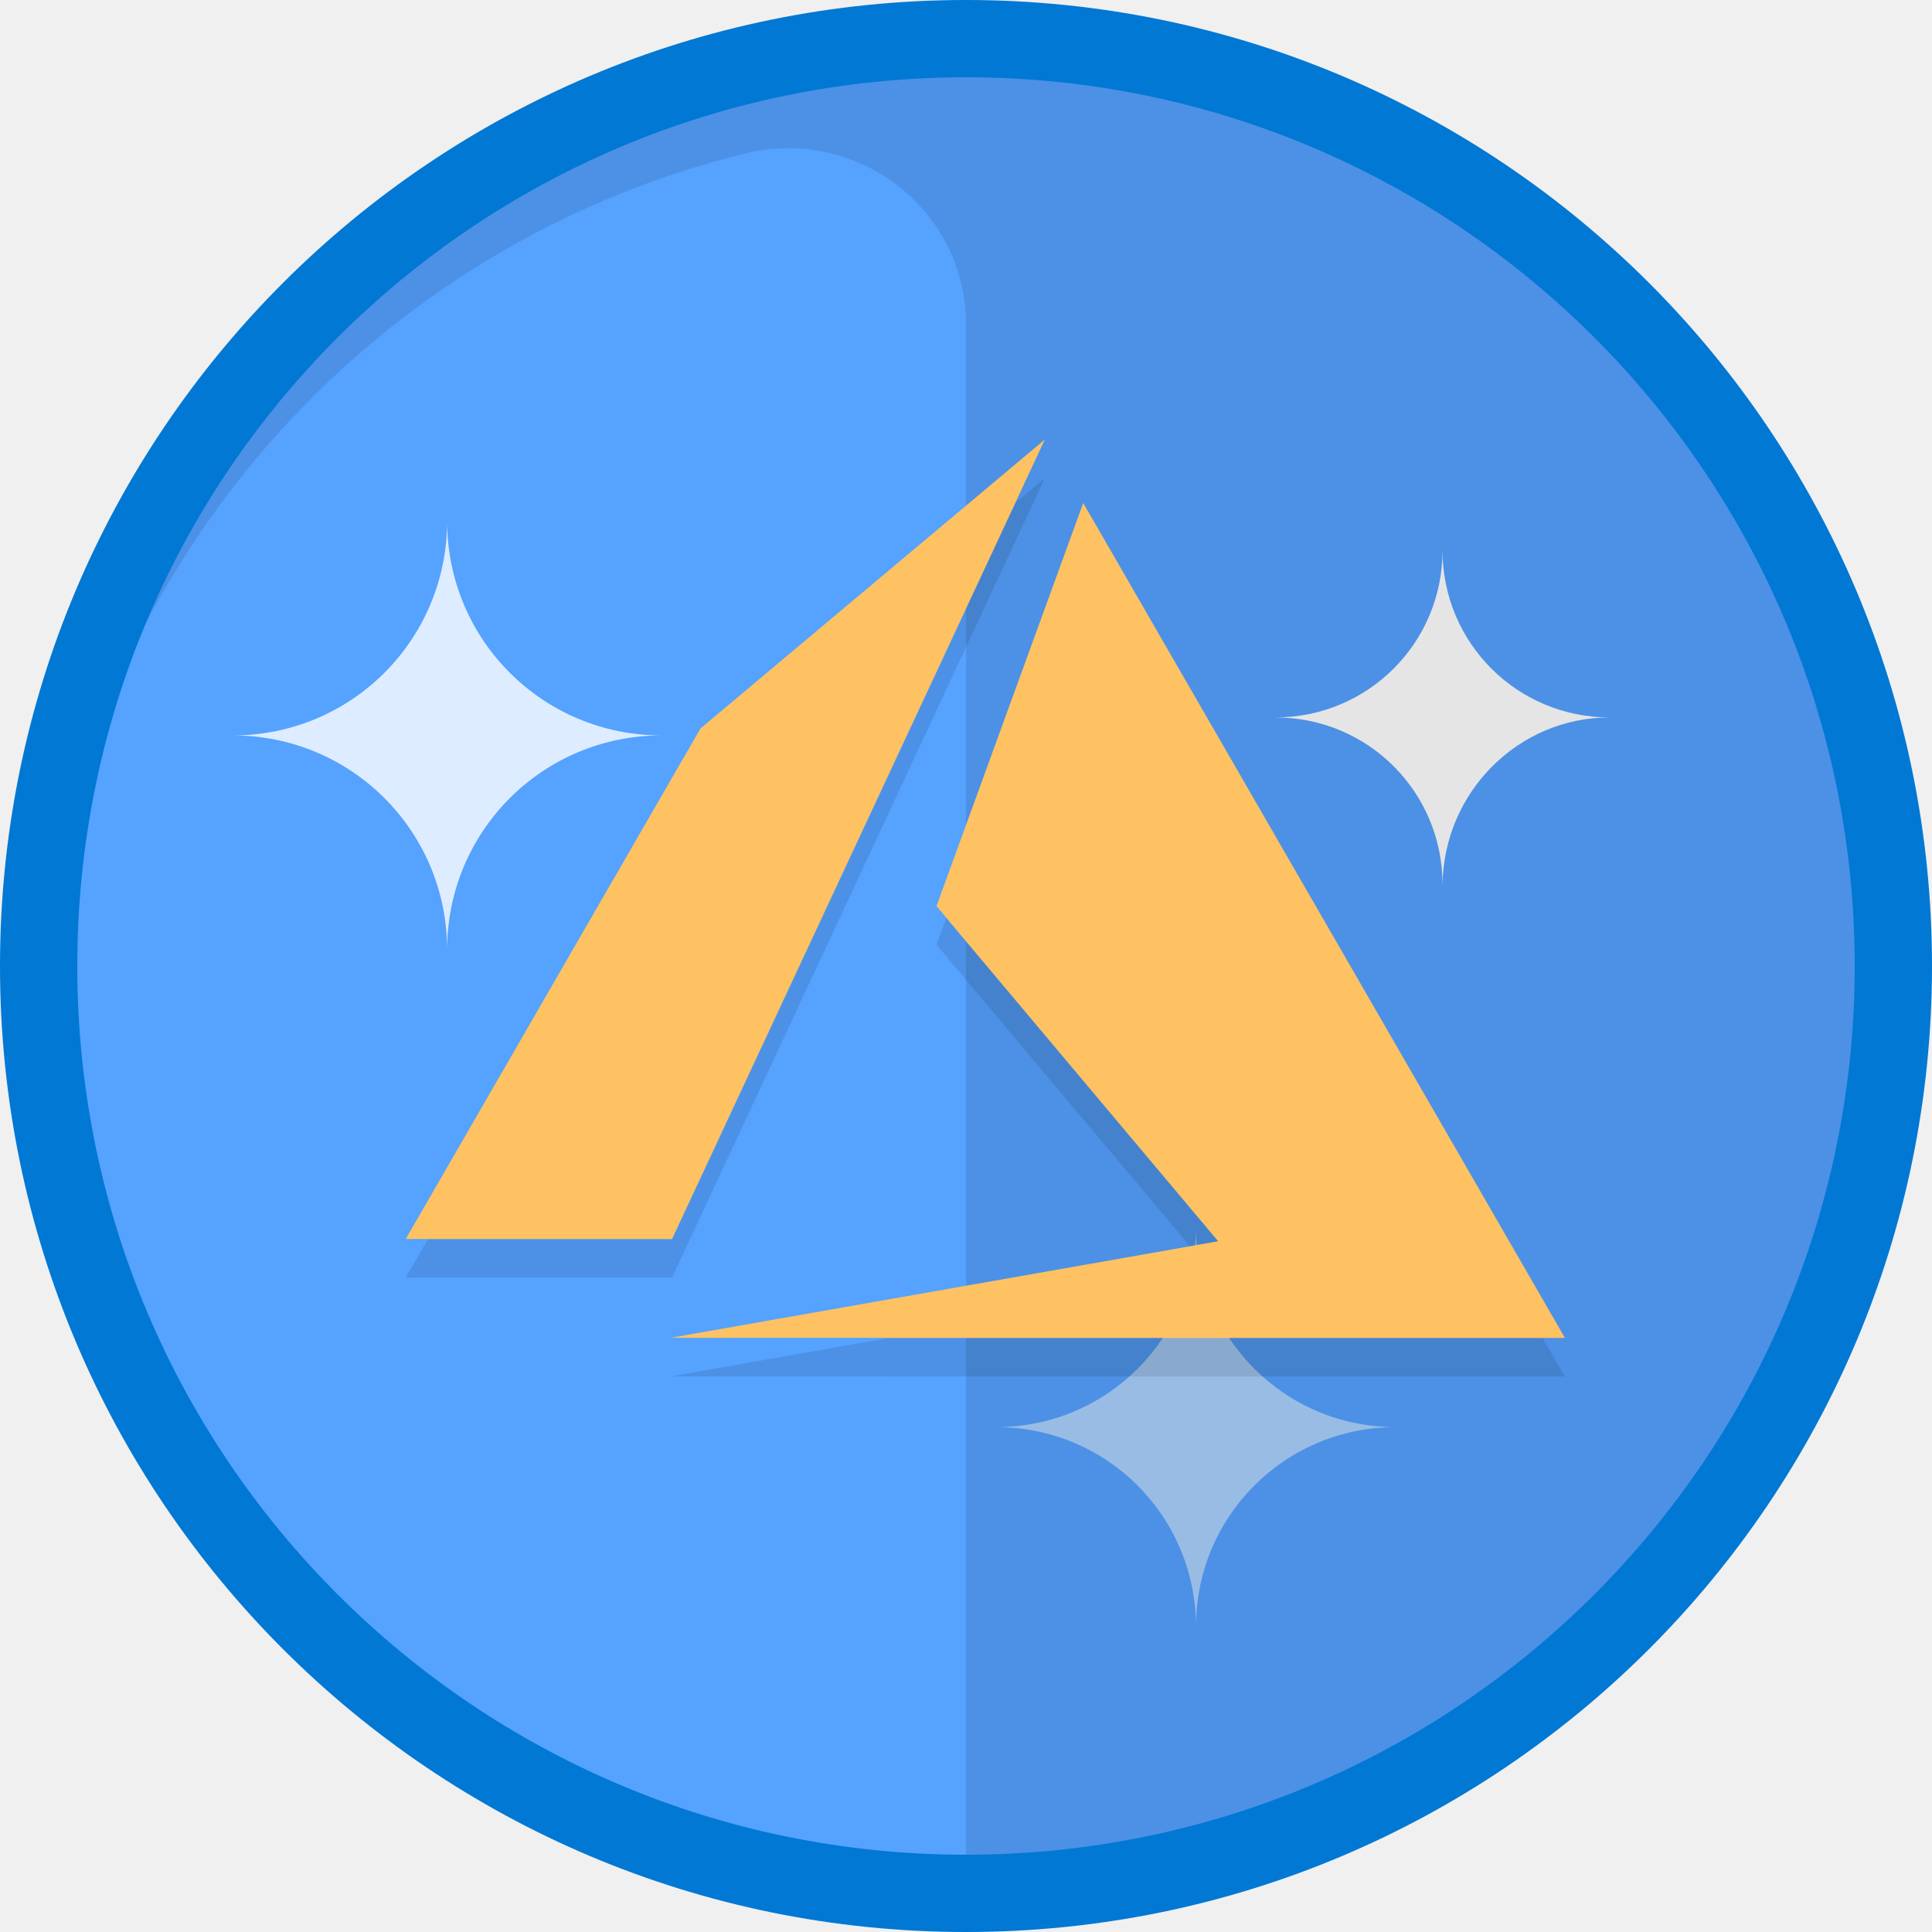
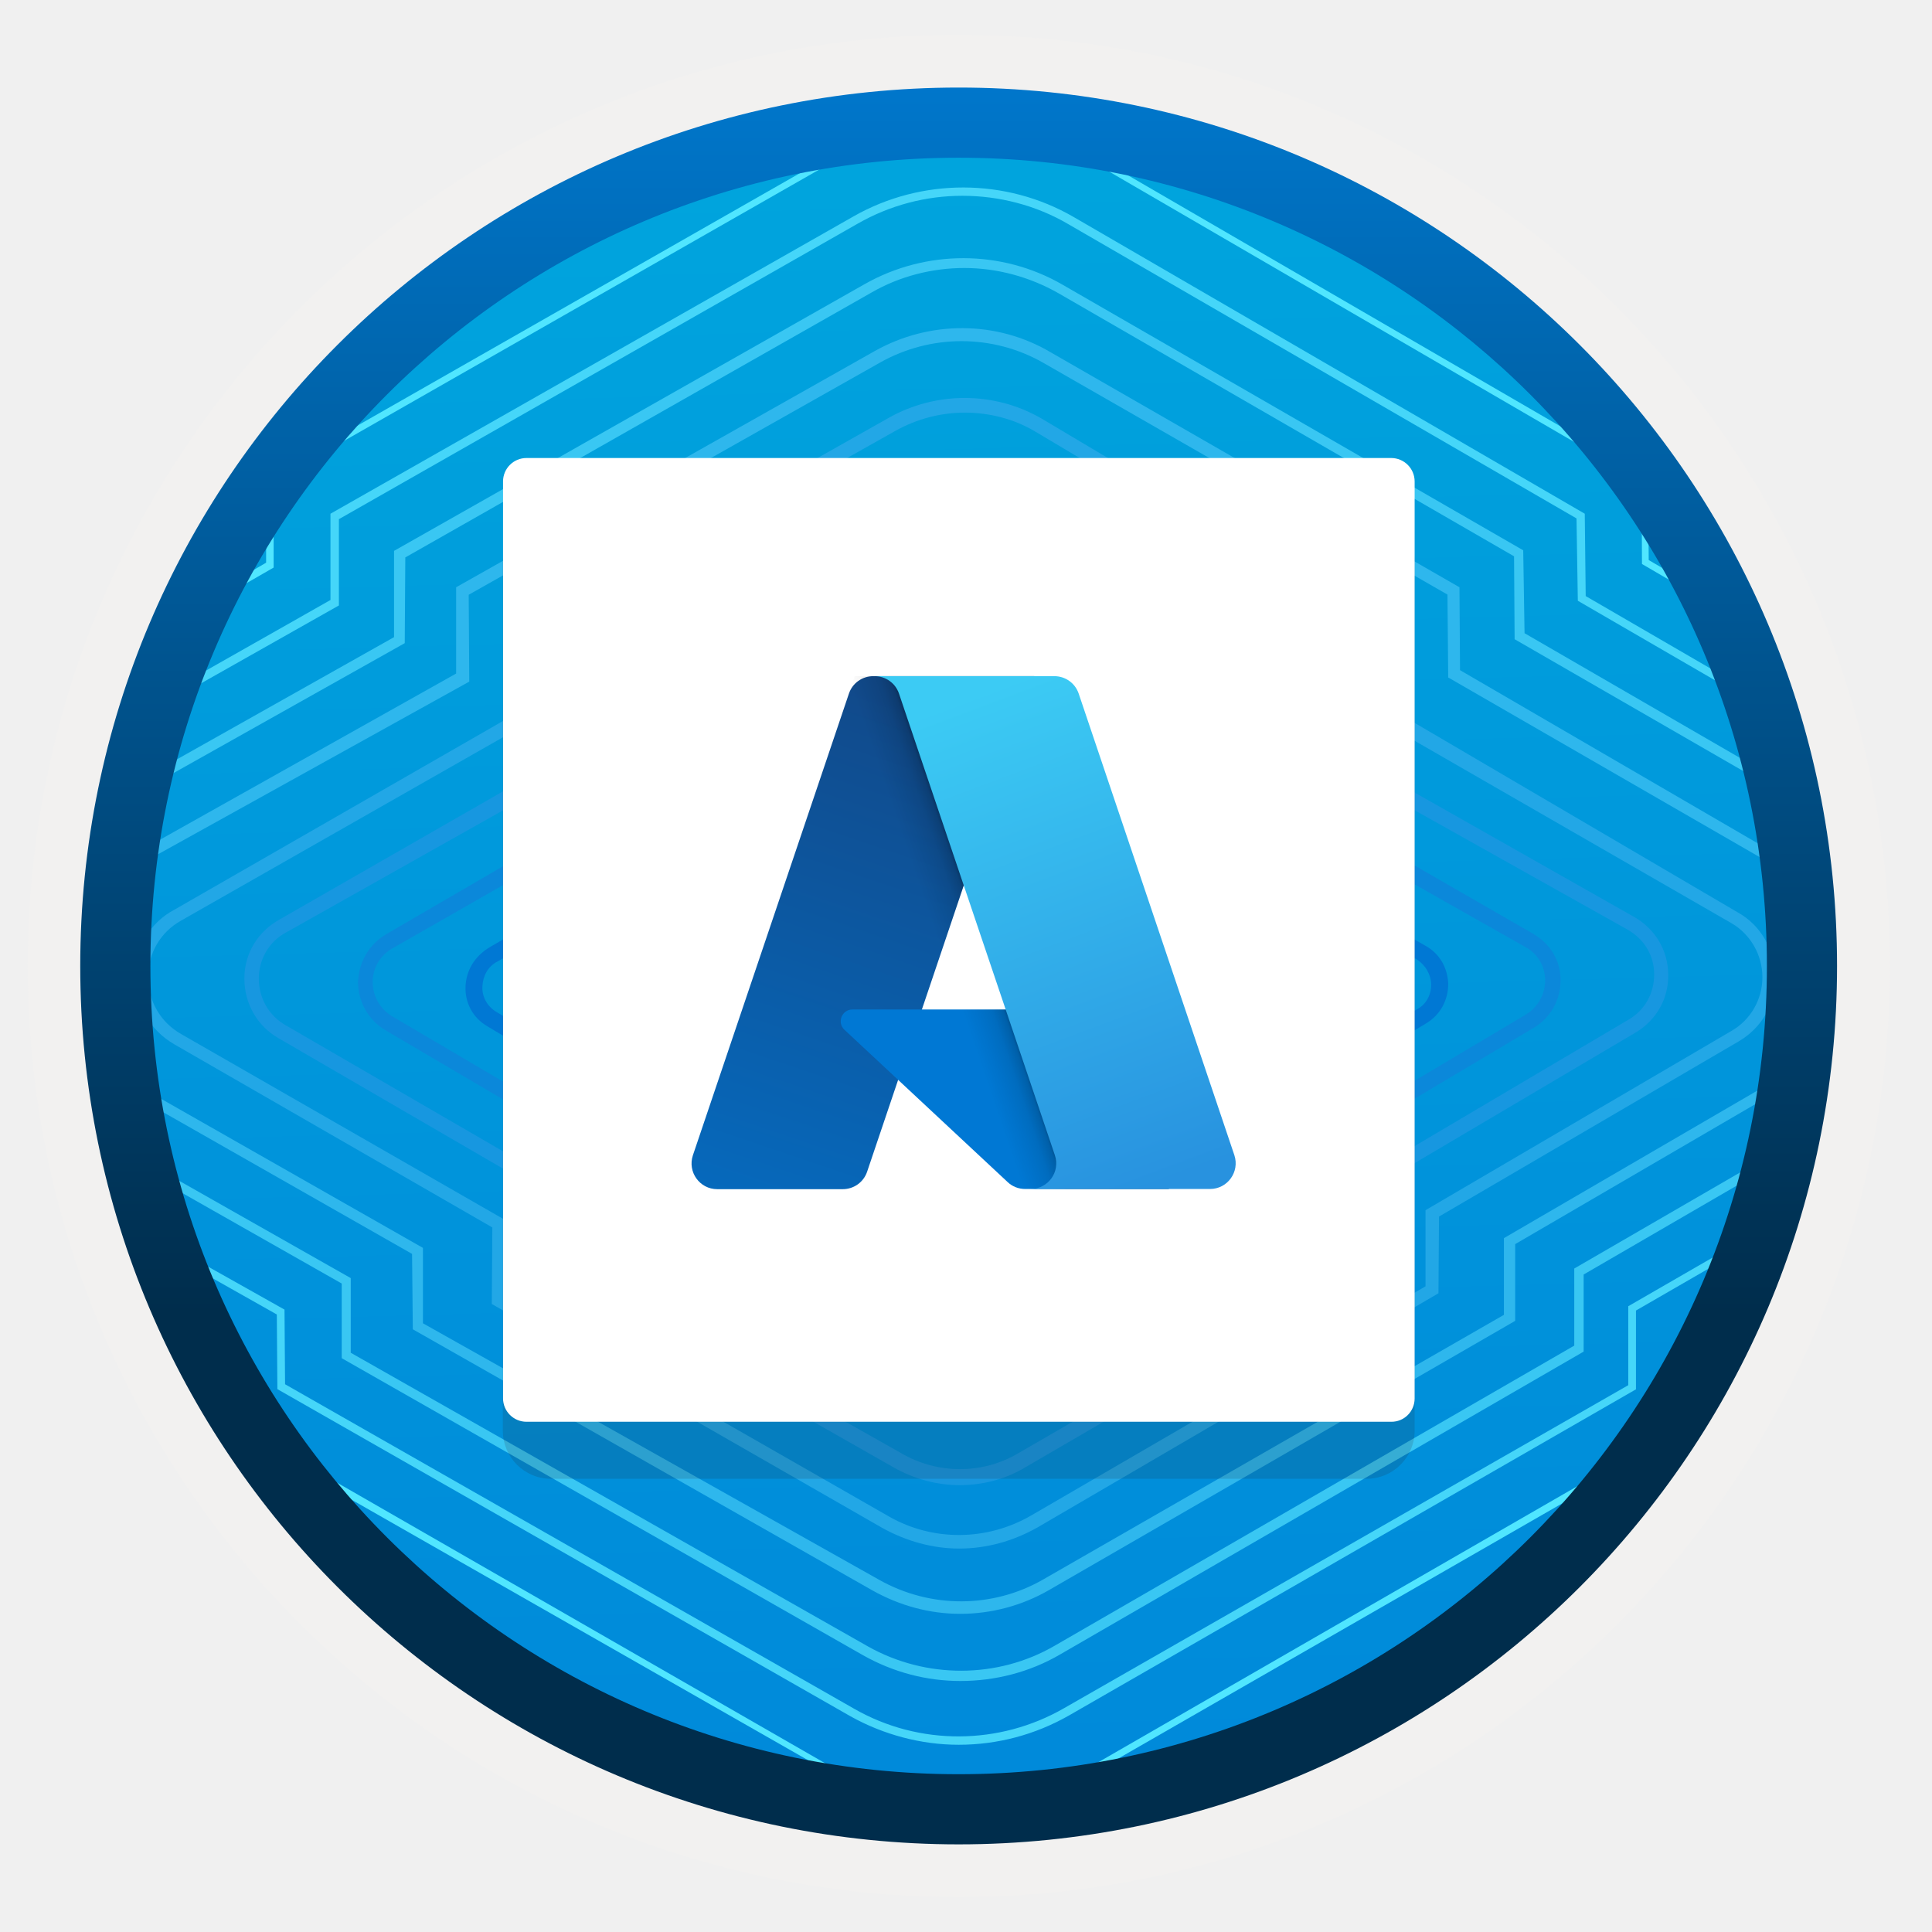
- <svg xmlns="http://www.w3.org/2000/svg" xmlns:xlink="http://www.w3.org/1999/xlink" width="100px" height="100px" viewBox="0 0 100 100" version="1.1">
+ <svg xmlns="http://www.w3.org/2000/svg" width="103" height="103" viewBox="0 0 103 103" fill="none">
+   <path d="M51.118 98.308C25.268 98.308 4.308 77.358 4.308 51.498C4.308 25.638 25.268 4.688 51.118 4.688C76.968 4.688 97.928 25.648 97.928 51.498C97.928 77.348 76.968 98.308 51.118 98.308Z" fill="url(#paint0_linear)" />
+   <path fill-rule="evenodd" clip-rule="evenodd" d="M97.018 51.498C97.018 76.848 76.468 97.398 51.118 97.398C25.768 97.398 5.218 76.848 5.218 51.498C5.218 26.148 25.768 5.598 51.118 5.598C76.468 5.598 97.018 26.148 97.018 51.498ZM51.118 1.858C78.538 1.858 100.758 24.078 100.758 51.498C100.758 78.918 78.528 101.138 51.118 101.138C23.698 101.138 1.478 78.908 1.478 51.498C1.478 24.078 23.698 1.858 51.118 1.858Z" fill="#F2F1F0" />
+   <path d="M50.778 70.528L50.528 70.428L51.308 70.848L51.058 70.708L50.778 70.528Z" fill="#22A7E6" />
+   <path d="M87.538 30.068L91.238 32.228C91.148 32.038 91.048 31.838 90.958 31.648L87.898 29.858L87.868 26.328C87.758 26.158 87.628 25.998 87.518 25.828L87.538 30.068Z" fill="#50E6FF" />
+   <path d="M89.748 73.698C89.858 73.508 89.968 73.318 90.078 73.118L90.088 71.928L90.948 71.428C91.038 71.248 91.128 71.078 91.208 70.898L89.758 71.728L89.748 73.698Z" fill="#50E6FF" />
+   <path d="M14.588 25.648L45.098 8.228C47.008 7.128 49.168 6.598 51.328 6.598C53.518 6.598 55.718 7.168 57.668 8.298L87.288 25.518C87.118 25.288 86.958 25.048 86.788 24.818L57.798 7.988C56.888 7.458 55.918 7.058 54.918 6.778C53.488 6.638 52.048 6.568 50.588 6.568C49.798 6.568 49.018 6.588 48.248 6.628C47.078 6.908 45.948 7.348 44.878 7.958L14.188 25.468V29.998L9.818 32.548C9.718 32.748 9.628 32.958 9.538 33.168L14.588 30.258V25.648V25.648Z" fill="#50E6FF" />
+   <path d="M57.498 94.558C53.678 96.748 48.898 96.788 45.078 94.628L12.948 76.158C13.118 76.428 13.298 76.688 13.478 76.948L44.948 94.908C46.688 95.888 48.618 96.418 50.578 96.528C50.588 96.528 50.598 96.528 50.608 96.528C51.368 96.528 52.118 96.508 52.868 96.468C54.558 96.258 56.218 95.728 57.728 94.838L86.698 78.188L86.978 78.018C87.158 77.768 87.338 77.518 87.518 77.258L57.498 94.558Z" fill="#50E6FF" />
+   <path d="M12.208 71.798L9.758 70.428C9.838 70.598 9.908 70.778 9.998 70.948L11.858 71.988V74.408C11.998 74.638 12.128 74.868 12.268 75.098L12.208 71.798Z" fill="#50E6FF" />
+   <path d="M86.808 69.638V73.848L56.728 91.068C53.288 93.048 49.008 93.088 45.538 91.098L15.198 73.798L15.168 69.818L7.908 65.738C7.978 65.938 8.038 66.128 8.108 66.328L14.758 70.078L14.788 74.058L45.338 91.498C47.108 92.488 49.128 93.018 51.108 93.018C53.168 93.018 55.178 92.488 56.988 91.458L87.218 74.068V69.868L93.018 66.518C93.088 66.328 93.148 66.138 93.218 65.938L86.808 69.638Z" fill="#45D6F9" />
+   <path d="M84.488 27.388L57.238 11.568C53.628 9.478 49.128 9.478 45.518 11.528L17.618 27.388V31.988L7.828 37.538C7.758 37.758 7.678 37.968 7.608 38.188L18.068 32.278V27.678L45.718 11.928C47.448 10.938 49.368 10.438 51.308 10.438C53.248 10.438 55.238 10.938 56.968 11.958L84.048 27.638L84.118 32.028L93.258 37.328C93.188 37.128 93.118 36.918 93.048 36.718L84.538 31.778L84.488 27.388Z" fill="#45D6F9" />
+   <path d="M21.578 34.288L21.608 29.718L46.458 15.598C47.977 14.718 49.718 14.288 51.407 14.288C53.138 14.288 54.877 14.748 56.438 15.638L80.718 29.658L80.748 34.078L94.567 42.048C94.517 41.818 94.457 41.588 94.407 41.358L81.278 33.758L81.207 29.338L56.648 15.178C53.398 13.298 49.358 13.298 46.097 15.148L21.008 29.368V33.968L6.618 42.068C6.568 42.308 6.518 42.538 6.468 42.778L21.578 34.288Z" fill="#39C7F3" />
+   <path d="M83.928 67.628V71.738L56.228 87.738C53.178 89.508 49.358 89.508 46.278 87.778L18.698 72.118V68.138L6.688 61.328C6.738 61.538 6.788 61.758 6.838 61.968L18.218 68.428V72.408L45.998 88.238C47.628 89.158 49.398 89.618 51.198 89.618C53.038 89.618 54.878 89.158 56.508 88.208L84.428 72.058V67.948L94.298 62.218C94.358 61.988 94.408 61.758 94.458 61.528L83.928 67.628Z" fill="#39C7F3" />
+   <path d="M25.018 36.338L24.988 31.708L46.938 19.318C48.278 18.568 49.768 18.188 51.258 18.188C52.778 18.188 54.298 18.578 55.648 19.358L77.168 31.698L77.208 36.118L95.308 46.558C95.278 46.318 95.248 46.078 95.218 45.838L77.838 35.728L77.808 31.308L56.008 18.778C53.128 17.078 49.558 17.078 46.648 18.708L24.318 31.308V35.908L5.928 46.228C5.898 46.478 5.858 46.728 5.838 46.978L25.018 36.338Z" fill="#2EB7ED" />
+   <path d="M22.008 70.868L46.528 84.798C47.978 85.608 49.568 86.038 51.198 86.038C52.828 86.038 54.488 85.608 55.948 84.758L80.778 70.418V66.328L95.118 57.968C95.148 57.738 95.178 57.498 95.208 57.258L80.178 66.008V70.098L55.628 84.198C52.928 85.758 49.598 85.758 46.878 84.228L22.548 70.548V66.528L5.948 57.078C5.978 57.308 6.008 57.548 6.038 57.778L21.968 66.848L22.008 70.868Z" fill="#2EB7ED" />
+   <path d="M92.638 48.638L74.308 37.888L74.278 33.468L55.518 22.308C53.008 20.858 49.888 20.858 47.378 22.278L27.838 33.298L27.808 37.868L9.298 48.498C7.998 49.178 7.208 50.518 7.208 52.058C7.208 53.588 7.998 54.928 9.298 55.678L26.248 65.438L26.218 69.518L47.038 81.458C48.318 82.168 49.728 82.558 51.138 82.558C52.588 82.558 54.008 82.168 55.318 81.428L76.688 68.948L76.718 64.858L92.678 55.528C93.928 54.808 94.678 53.498 94.648 52.068C94.608 50.638 93.888 49.328 92.638 48.638ZM92.298 54.968L75.998 64.518V68.578L54.968 80.798C52.598 82.168 49.728 82.168 47.428 80.868L26.928 69.138L26.958 65.058L9.658 55.128C8.548 54.498 7.898 53.358 7.898 52.088C7.898 50.818 8.548 49.698 9.658 49.078L28.548 38.318L28.578 33.748L47.758 22.958C48.888 22.328 50.168 21.998 51.438 21.998C52.708 21.998 54.028 22.318 55.158 22.988L73.528 33.928L73.498 38.388L92.328 49.228C93.328 49.818 93.958 50.918 93.958 52.098C93.958 53.288 93.328 54.378 92.298 54.968Z" fill="#22A7E6" />
+   <path d="M87.128 48.888L70.928 39.708L70.958 35.208L54.598 25.938C52.488 24.698 49.798 24.698 47.638 25.898L30.898 35.278V39.848L14.908 49.018C13.738 49.668 13.028 50.838 13.028 52.168C13.028 53.498 13.708 54.698 14.848 55.348L29.238 63.708V67.758L47.618 78.218C48.718 78.848 49.958 79.178 51.158 79.178C52.398 79.178 53.638 78.858 54.728 78.188L73.338 67.358V63.238L87.198 55.048C88.298 54.388 88.958 53.258 88.938 51.958C88.928 50.648 88.228 49.518 87.128 48.888ZM86.808 54.368L72.578 62.778V66.898L54.298 77.468C52.388 78.608 49.978 78.608 48.038 77.468L30.038 67.298V63.248L15.228 54.658C14.318 54.138 13.798 53.198 13.798 52.168C13.798 51.138 14.348 50.188 15.258 49.708L31.818 40.388L31.778 35.788L48.058 26.688C49.018 26.158 50.038 25.908 51.098 25.908C52.158 25.908 53.218 26.188 54.178 26.718L70.118 35.708L70.088 40.208L86.748 49.548C87.658 50.058 88.188 50.938 88.188 51.948C88.188 52.958 87.688 53.868 86.808 54.368Z" fill="#1797E0" />
+   <path d="M81.728 49.778L67.618 41.648L67.648 37.118L54.018 29.508C52.248 28.518 50.018 28.518 48.248 29.508L34.298 37.258V41.828L20.568 49.818C19.668 50.358 19.128 51.298 19.088 52.348C19.088 53.398 19.628 54.368 20.538 54.918L31.668 61.468V65.238L48.138 74.958C49.058 75.488 50.088 75.768 51.108 75.768C52.168 75.768 53.198 75.488 54.118 74.958L70.818 65.158V61.308L81.778 54.788C82.668 54.258 83.198 53.308 83.198 52.268C83.208 51.218 82.648 50.308 81.728 49.778ZM81.368 54.078L70.018 60.828V64.678L53.618 74.138C52.098 75.018 50.188 75.018 48.628 74.108L32.448 64.748V60.978L20.918 54.188C20.258 53.798 19.868 53.098 19.868 52.348C19.868 51.598 20.288 50.898 20.958 50.538L35.248 42.368V37.798L48.708 30.328C49.448 29.898 50.298 29.698 51.118 29.698C51.968 29.698 52.818 29.908 53.558 30.328L66.728 37.688L66.658 42.188L81.338 50.498C81.988 50.848 82.378 51.538 82.378 52.268C82.378 52.998 81.988 53.698 81.368 54.078Z" fill="#0B88DA" />
+   <path d="M75.988 50.418L64.168 43.648L64.198 39.118L53.368 33.098C51.958 32.308 50.258 32.308 48.808 33.088L37.658 39.218L37.628 43.788L26.108 50.498C25.318 50.968 24.848 51.728 24.818 52.608C24.788 53.488 25.228 54.278 25.988 54.718L34.638 59.878L34.658 63.498L48.508 71.908C49.258 72.368 50.098 72.578 50.948 72.578C51.798 72.578 52.648 72.368 53.388 71.908L67.318 63.568L67.348 59.788L76.048 54.548C76.778 54.108 77.208 53.328 77.208 52.458C77.178 51.578 76.738 50.828 75.988 50.418ZM75.578 53.788L66.438 59.288V63.068L52.828 71.018C51.658 71.688 50.208 71.688 49.038 71.018L35.568 62.968L35.478 59.328L26.448 53.938C25.978 53.648 25.688 53.148 25.718 52.588C25.748 52.028 26.008 51.528 26.508 51.268L38.678 44.368V39.838L49.298 33.998C49.858 33.678 50.468 33.538 51.068 33.538C51.668 33.538 52.308 33.678 52.838 33.998L63.138 39.728L63.108 44.228L75.548 51.158C75.988 51.458 76.278 51.918 76.298 52.468C76.308 53.038 76.038 53.528 75.578 53.788Z" fill="#0078D4" />
+   <path opacity="0.15" d="M75.418 76.278V29.998C75.418 28.588 74.268 27.438 72.858 27.438H29.368C27.958 27.438 26.808 28.588 26.808 29.998V76.278C26.808 77.688 27.958 78.838 29.368 78.838H72.858C74.268 78.838 75.418 77.688 75.418 76.278Z" fill="#1F1D20" />
+   <path d="M75.418 74.558V25.668C75.418 24.978 74.858 24.418 74.168 24.418H28.068C27.378 24.418 26.818 24.978 26.818 25.668V74.548C26.818 75.238 27.378 75.798 28.068 75.798H74.168C74.858 75.808 75.418 75.248 75.418 74.558Z" fill="white" />
+   <path fill-rule="evenodd" clip-rule="evenodd" d="M94.198 51.498C94.198 75.298 74.908 94.588 51.108 94.588C27.308 94.588 8.018 75.298 8.018 51.498C8.018 27.698 27.308 8.408 51.108 8.408C74.908 8.408 94.198 27.698 94.198 51.498ZM51.108 4.668C76.968 4.668 97.938 25.638 97.938 51.498C97.938 77.358 76.968 98.328 51.108 98.328C25.248 98.328 4.278 77.358 4.278 51.498C4.278 25.638 25.238 4.668 51.108 4.668Z" fill="url(#paint1_linear)" />
+   <path d="M45.258 36.978C45.448 36.418 45.968 36.048 46.558 36.048H55.148L46.228 62.468C46.038 63.028 45.518 63.398 44.928 63.398H38.238C37.298 63.398 36.648 62.478 36.938 61.598L45.258 36.978Z" fill="url(#paint2_linear)" />
+   <path d="M58.988 53.818H45.448C44.878 53.818 44.608 54.518 45.018 54.898L53.718 63.018C53.968 63.258 54.308 63.388 54.648 63.388H62.318L58.988 53.818Z" fill="#0078D4" />
+   <path d="M55.138 36.048H45.568L36.338 63.398H45.908L47.878 57.578L54.118 63.388H62.318L58.988 53.818H49.138L55.138 36.048Z" fill="url(#paint3_linear)" />
+   <path d="M57.508 36.978C57.318 36.418 56.798 36.048 56.208 36.048H46.588H46.628C47.218 36.048 47.738 36.418 47.928 36.978L56.238 61.588C56.538 62.478 55.878 63.388 54.938 63.388H54.788H64.508C65.448 63.388 66.098 62.468 65.808 61.588L57.508 36.978Z" fill="url(#paint4_linear)" />
  <defs>
-     <rect id="path-1" x="0" y="0" width="96" height="96" rx="48" />
-     <filter x="-6.7%" y="-8.5%" width="113.3%" height="117.0%" filterUnits="objectBoundingBox" id="filter-3">
-       <feOffset dx="0" dy="2" in="SourceAlpha" result="shadowOffsetOuter1" />
-       <feColorMatrix values="0 0 0 0 0   0 0 0 0 0   0 0 0 0 0  0 0 0 0.101 0" type="matrix" in="shadowOffsetOuter1" result="shadowMatrixOuter1" />
-       <feMerge>
-         <feMergeNode in="shadowMatrixOuter1" />
-         <feMergeNode in="SourceGraphic" />
-       </feMerge>
-     </filter>
+     <linearGradient id="paint0_linear" x1="49.347" y1="-13.296" x2="53.33" y2="132.473" gradientUnits="userSpaceOnUse">
+       <stop stop-color="#00ABDE" />
+       <stop offset="1" stop-color="#007ED8" />
+     </linearGradient>
+     <linearGradient id="paint1_linear" x1="51.111" y1="-1.994" x2="51.111" y2="99.77" gradientUnits="userSpaceOnUse">
+       <stop stop-color="#007ED8" />
+       <stop offset="0.707" stop-color="#002D4C" />
+     </linearGradient>
+     <linearGradient id="paint2_linear" x1="49.681" y1="38.071" x2="40.762" y2="64.421" gradientUnits="userSpaceOnUse">
+       <stop stop-color="#114A8B" />
+       <stop offset="1" stop-color="#0669BC" />
+     </linearGradient>
+     <linearGradient id="paint3_linear" x1="52.403" y1="50.244" x2="50.288" y2="50.965" gradientUnits="userSpaceOnUse">
+       <stop stop-opacity="0.3" />
+       <stop offset="0.071" stop-opacity="0.2" />
+       <stop offset="0.321" stop-opacity="0.1" />
+       <stop offset="0.623" stop-opacity="0.05" />
+       <stop offset="1" stop-opacity="0" />
+     </linearGradient>
+     <linearGradient id="paint4_linear" x1="51.317" y1="37.303" x2="61.108" y2="63.387" gradientUnits="userSpaceOnUse">
+       <stop stop-color="#3CCBF4" />
+       <stop offset="1" stop-color="#2892DF" />
+     </linearGradient>
  </defs>
-   <g id="Badges" stroke="none" stroke-width="1" fill="none" fill-rule="evenodd">
-     <g id="Azure-SFA-Generalist-1" transform="translate(-50, -660)">
-       <g id="Azure-SFA-Generalist/introduction-to-azure" transform="translate(50, 660)">
-         <g id="Mask" transform="translate(2, 2)">
-           <mask id="mask-2" fill="white">
-             <use xlink:href="#path-1" />
-           </mask>
-           <use id="BG" fill="#55A2FF" xlink:href="#path-1" />
-           <g id="Group-2" mask="url(#mask-2)" fill="#FFFFFF">
-             <g transform="translate(10, 24)" id="Path">
-               <path d="M49.903,58.204 C49.903,52.48 45.291,47.868 39.566,47.868 C45.291,47.868 49.903,43.256 49.903,37.532 C49.903,43.256 54.515,47.868 60.239,47.868 C54.515,47.868 49.903,52.48 49.903,58.204 Z" opacity="0.5" />
-               <path d="M22.242,12.066 C16.096,12.066 11.143,7.114 11.143,0.968 C11.143,7.114 6.191,12.066 0.045,12.066 C6.191,12.066 11.143,17.019 11.143,23.165 C11.143,17.019 16.096,12.066 22.242,12.066 Z" opacity="0.8" />
-               <path d="M71.313,11.134 C66.524,11.134 62.665,7.275 62.665,2.485 C62.665,7.275 58.806,11.134 54.016,11.134 C58.806,11.134 62.665,14.993 62.665,19.782 C62.732,14.993 66.591,11.134 71.313,11.134 Z" />
-             </g>
-           </g>
-           <path d="M50.565,0.067 C22.892,-1.373 0,20.652 0,48.001 C0,48.774 0.08,49.524 0.117,50.287 C1.134,28.746 16.313,10.901 36.572,5.943 C42.376,4.524 48.001,8.837 48.001,14.812 L48.001,96.002 C75.375,96.002 97.398,73.076 95.931,45.391 C94.648,21.164 74.792,1.329 50.565,0.067" id="Fill-8" fill="#000000" opacity="0.103" mask="url(#mask-2)" />
-           <g id="Azure-black" filter="url(#filter-3)" mask="url(#mask-2)" fill="#FFC262">
-             <g transform="translate(19, 20.5625)" id="Path">
-               <polygon points="13.706 46.683 60 46.688 35.067 3.473 27.473 24.337 42.056 41.686" />
-               <polygon points="33.08 0.188 15.258 15.141 0 41.569 13.762 41.569 13.762 41.611" />
-             </g>
-           </g>
-         </g>
-         <g id="Azure-Border" stroke="#0078D4" stroke-width="4">
-           <rect x="2" y="2" width="96" height="96" rx="48" />
-         </g>
-       </g>
-     </g>
-   </g>
</svg>
